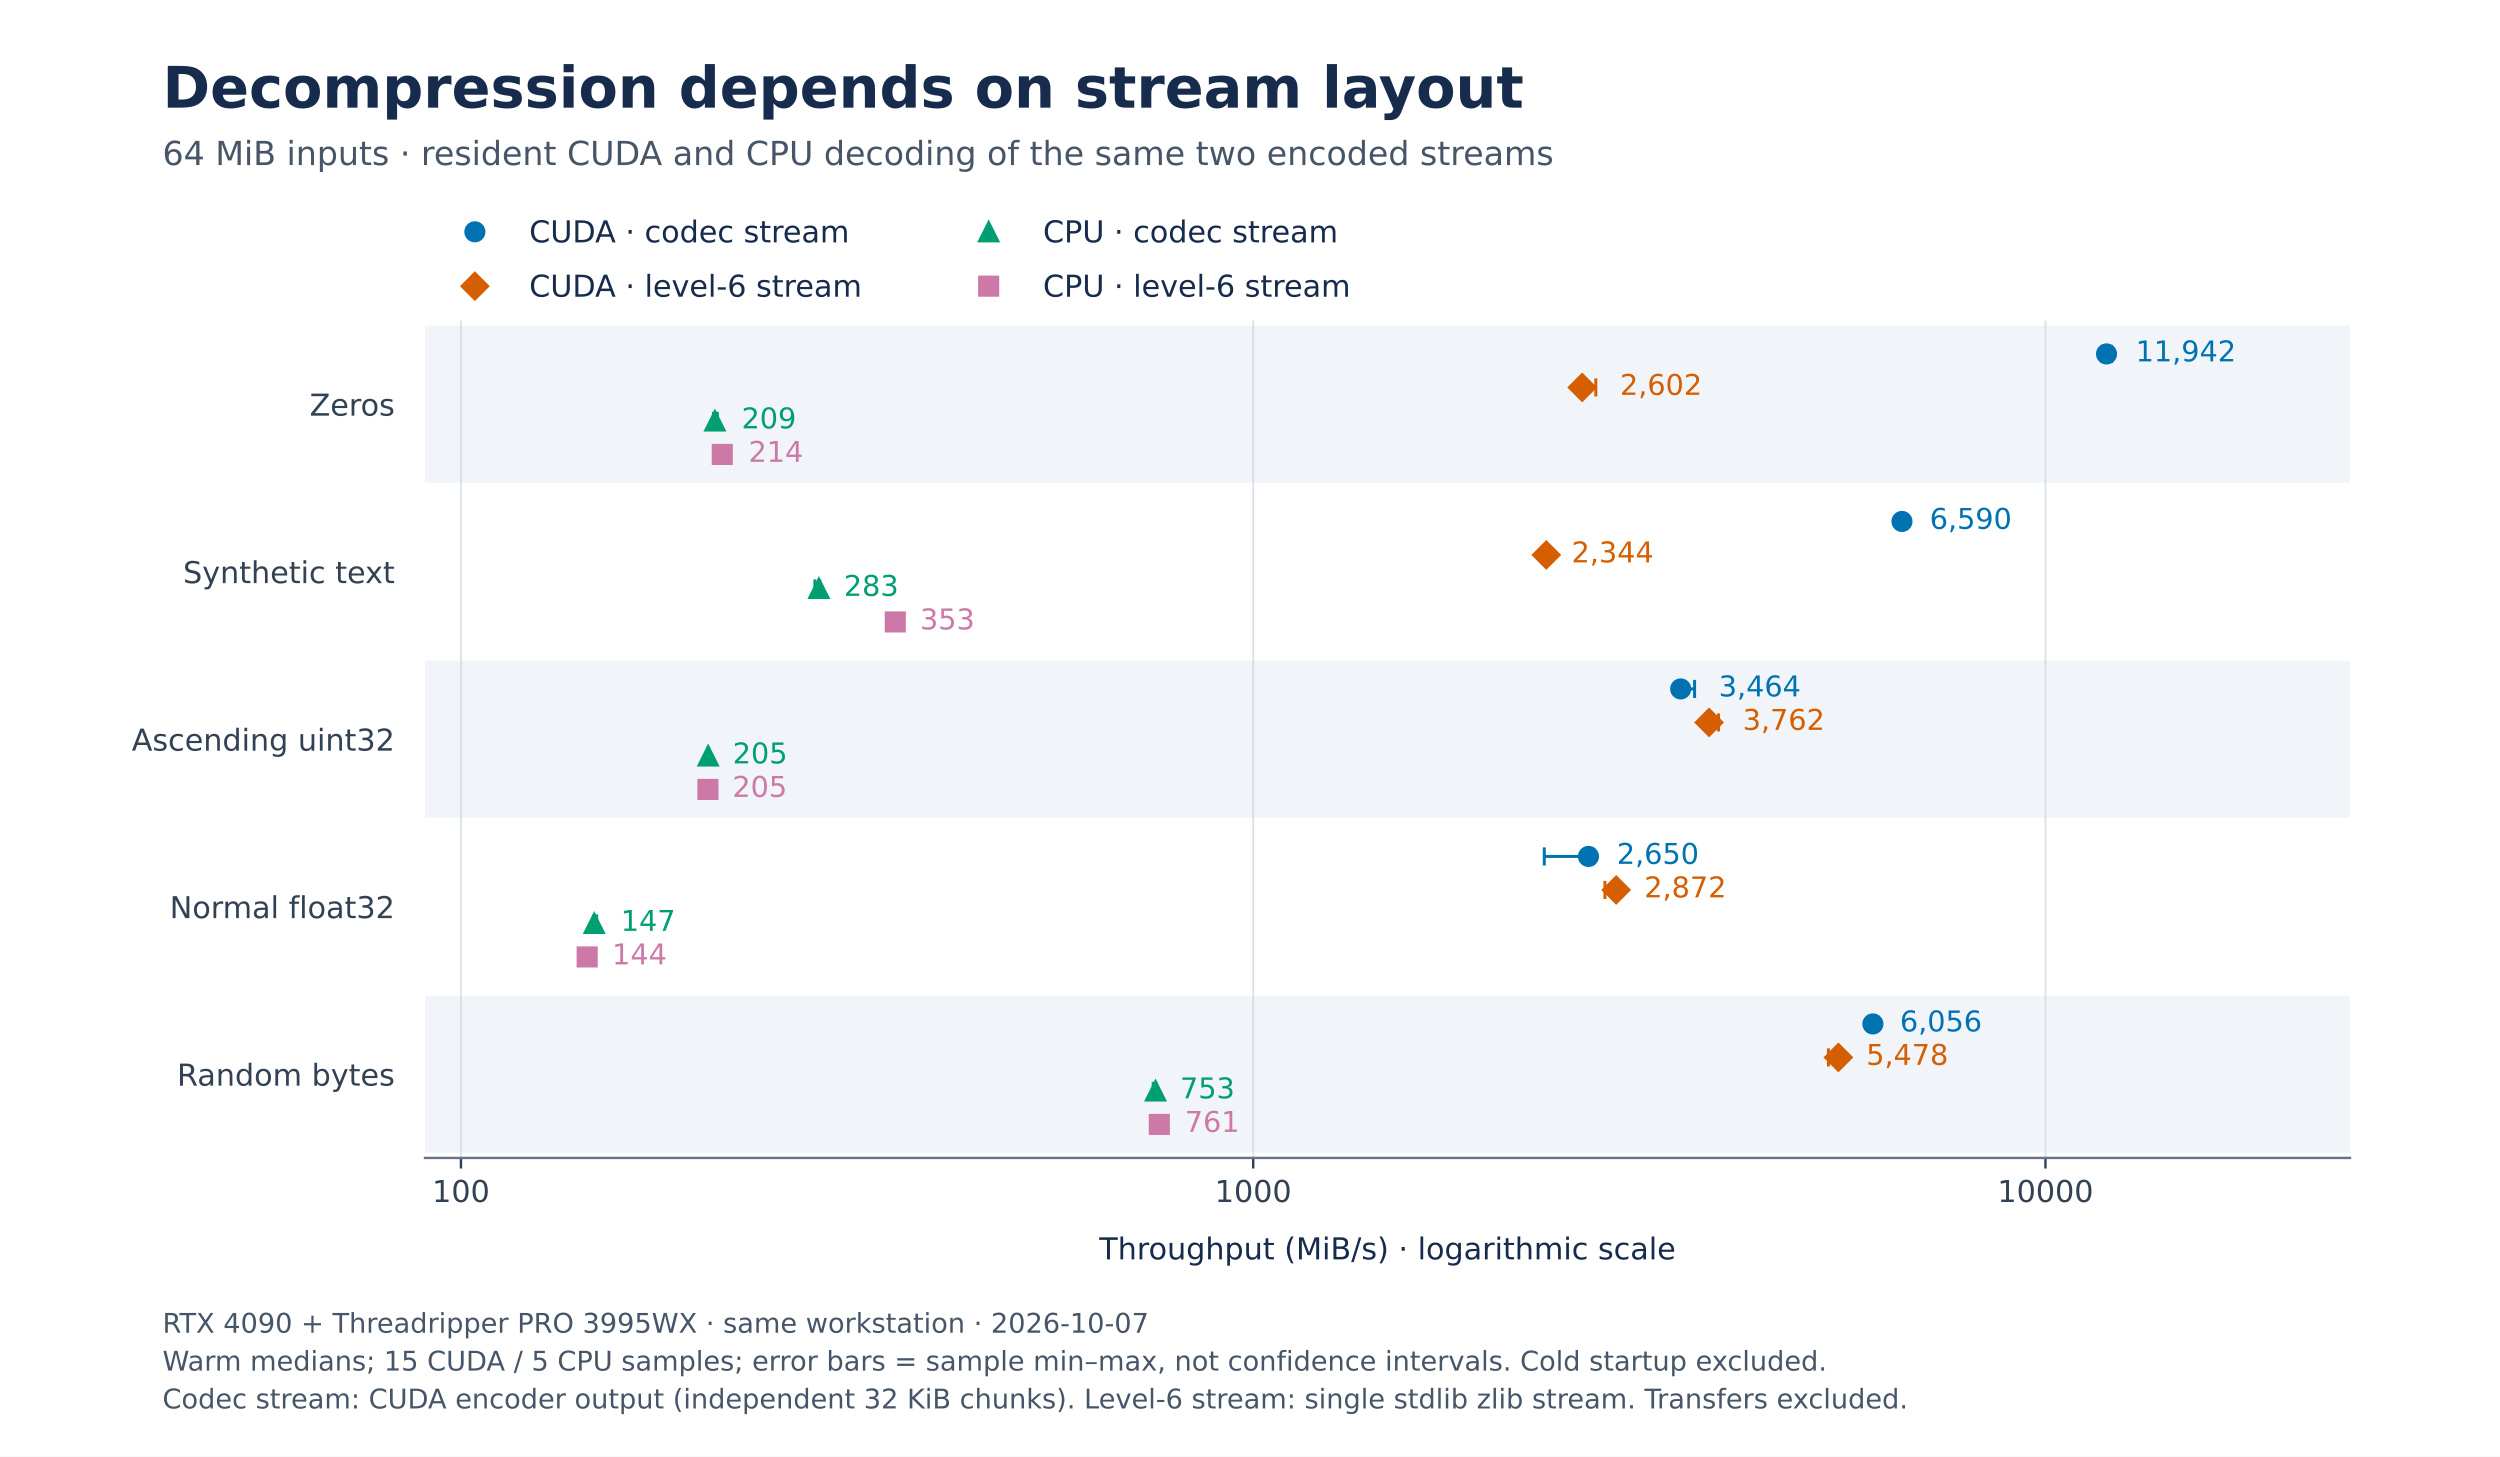
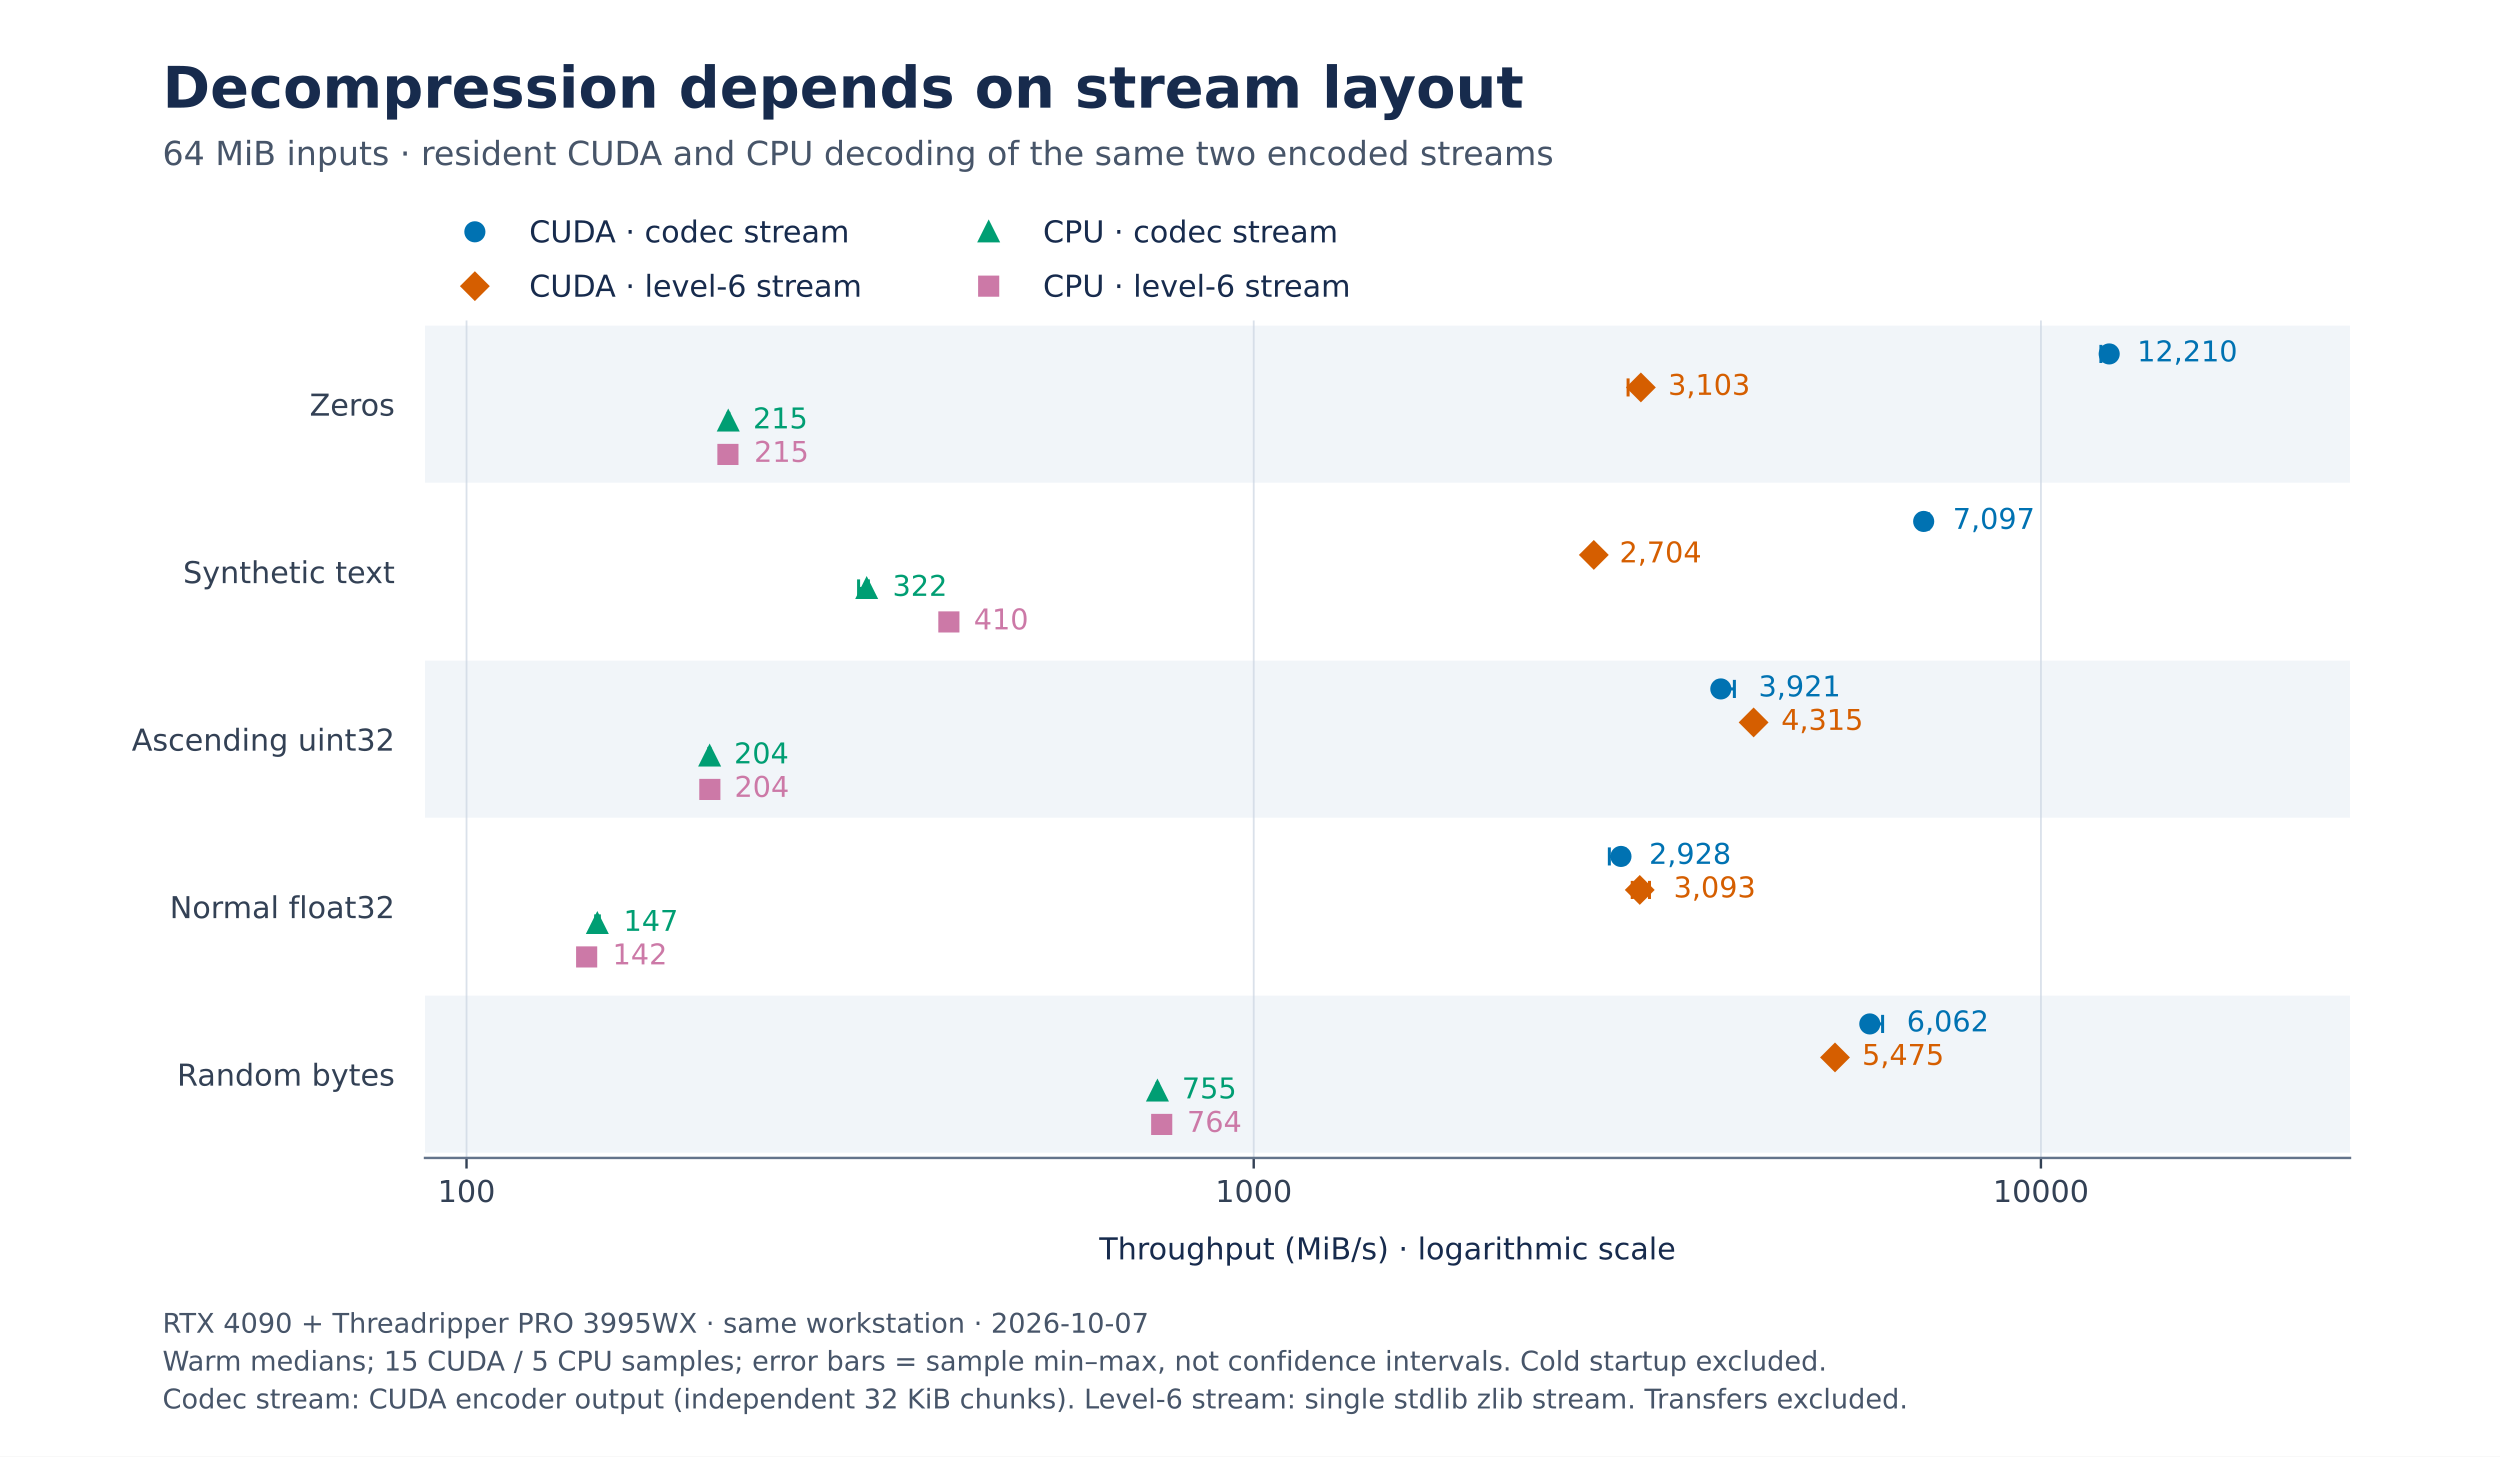
<svg xmlns="http://www.w3.org/2000/svg" xmlns:xlink="http://www.w3.org/1999/xlink" width="828pt" height="482.4pt" viewBox="0 0 828 482.4" version="1.1">
  <defs>
    <style type="text/css">*{stroke-linejoin: round; stroke-linecap: butt}</style>
  </defs>
  <g id="figure_1">
    <g id="patch_1">
      <path d="M 0 482.4 L 828 482.4 L 828 0 L 0 0 z " style="fill: #ffffff" />
    </g>
    <g id="axes_1">
      <g id="patch_2">
        <path d="M 140.76 383.508 L 778.32 383.508 L 778.32 106.128 L 140.76 106.128 z " style="fill: #ffffff" />
      </g>
      <g id="patch_3">
        <path d="M 140.76 108.347 L 778.32 108.347 L 778.32 159.385 L 140.76 159.385 z " clip-path="url(#p7696793b00)" style="fill: #f1f5f9; stroke: #f1f5f9; stroke-linejoin: miter" />
      </g>
      <g id="patch_4">
        <path d="M 140.76 219.299 L 778.32 219.299 L 778.32 270.337 L 140.76 270.337 z " clip-path="url(#p7696793b00)" style="fill: #f1f5f9; stroke: #f1f5f9; stroke-linejoin: miter" />
      </g>
      <g id="patch_5">
        <path d="M 140.76 330.251 L 778.32 330.251 L 778.32 381.289 L 140.76 381.289 z " clip-path="url(#p7696793b00)" style="fill: #f1f5f9; stroke: #f1f5f9; stroke-linejoin: miter" />
      </g>
      <g id="matplotlib.axis_1">
        <g id="xtick_1">
          <g id="line2d_1">
-             <path d="M 152.667 383.508 L 152.667 106.128 " clip-path="url(#p7696793b00)" style="fill: none; stroke: #cbd5e1; stroke-opacity: 0.7; stroke-width: 0.6; stroke-linecap: square" />
+             <path d="M 154.511 383.508 L 154.511 106.128 " clip-path="url(#p7696793b00)" style="fill: none; stroke: #cbd5e1; stroke-opacity: 0.7; stroke-width: 0.6; stroke-linecap: square" />
          </g>
          <g id="line2d_2">
            <defs>
              <path id="mdb11cd550d" d="M 0 0 L 0 3.5 " style="stroke: #334155; stroke-width: 0.8" />
            </defs>
            <g>
-               <use xlink:href="#mdb11cd550d" x="152.667" y="383.508" style="fill: #334155; stroke: #334155; stroke-width: 0.8" />
+               <use xlink:href="#mdb11cd550d" x="154.511" y="383.508" style="fill: #334155; stroke: #334155; stroke-width: 0.8" />
            </g>
          </g>
          <g id="text_1">
-             <text style="font-size: 10px; font-family: 'DejaVu Sans'; text-anchor: middle; fill: #334155" x="152.667" y="398.106" transform="rotate(-0 152.6674 398.1057)">100</text>
+             <text style="font-size: 10px; font-family: 'DejaVu Sans'; text-anchor: middle; fill: #334155" x="154.511" y="398.106" transform="rotate(-0 154.5113 398.1057)">100</text>
          </g>
        </g>
        <g id="xtick_2">
          <g id="line2d_3">
-             <path d="M 415.061 383.508 L 415.061 106.128 " clip-path="url(#p7696793b00)" style="fill: none; stroke: #cbd5e1; stroke-opacity: 0.7; stroke-width: 0.6; stroke-linecap: square" />
+             <path d="M 415.232 383.508 L 415.232 106.128 " clip-path="url(#p7696793b00)" style="fill: none; stroke: #cbd5e1; stroke-opacity: 0.7; stroke-width: 0.6; stroke-linecap: square" />
          </g>
          <g id="line2d_4">
            <g>
-               <use xlink:href="#mdb11cd550d" x="415.061" y="383.508" style="fill: #334155; stroke: #334155; stroke-width: 0.8" />
+               <use xlink:href="#mdb11cd550d" x="415.232" y="383.508" style="fill: #334155; stroke: #334155; stroke-width: 0.8" />
            </g>
          </g>
          <g id="text_2">
-             <text style="font-size: 10px; font-family: 'DejaVu Sans'; text-anchor: middle; fill: #334155" x="415.061" y="398.106" transform="rotate(-0 415.0606 398.1057)">1000</text>
+             <text style="font-size: 10px; font-family: 'DejaVu Sans'; text-anchor: middle; fill: #334155" x="415.232" y="398.106" transform="rotate(-0 415.2323 398.1057)">1000</text>
          </g>
        </g>
        <g id="xtick_3">
          <g id="line2d_5">
-             <path d="M 677.454 383.508 L 677.454 106.128 " clip-path="url(#p7696793b00)" style="fill: none; stroke: #cbd5e1; stroke-opacity: 0.7; stroke-width: 0.6; stroke-linecap: square" />
+             <path d="M 675.953 383.508 L 675.953 106.128 " clip-path="url(#p7696793b00)" style="fill: none; stroke: #cbd5e1; stroke-opacity: 0.7; stroke-width: 0.6; stroke-linecap: square" />
          </g>
          <g id="line2d_6">
            <g>
-               <use xlink:href="#mdb11cd550d" x="677.454" y="383.508" style="fill: #334155; stroke: #334155; stroke-width: 0.8" />
+               <use xlink:href="#mdb11cd550d" x="675.953" y="383.508" style="fill: #334155; stroke: #334155; stroke-width: 0.8" />
            </g>
          </g>
          <g id="text_3">
-             <text style="font-size: 10px; font-family: 'DejaVu Sans'; text-anchor: middle; fill: #334155" x="677.454" y="398.106" transform="rotate(-0 677.4538 398.1057)">10000</text>
+             <text style="font-size: 10px; font-family: 'DejaVu Sans'; text-anchor: middle; fill: #334155" x="675.953" y="398.106" transform="rotate(-0 675.9534 398.1057)">10000</text>
          </g>
        </g>
        <g id="text_4">
          <text style="font-size: 10px; font-family: 'DejaVu Sans'; text-anchor: middle; fill: #172b4d" x="459.54" y="417.106" transform="rotate(-0 459.54 417.1064)">Throughput (MiB/s) · logarithmic scale</text>
        </g>
      </g>
      <g id="matplotlib.axis_2">
        <g id="ytick_1">
          <g id="line2d_7" />
          <g id="text_5">
            <text style="font-size: 10px; font-family: 'DejaVu Sans'; text-anchor: end; fill: #334155" x="130.76" y="137.665" transform="rotate(-0 130.76 137.6648)">Zeros</text>
          </g>
        </g>
        <g id="ytick_2">
          <g id="line2d_8" />
          <g id="text_6">
            <text style="font-size: 10px; font-family: 'DejaVu Sans'; text-anchor: end; fill: #334155" x="130.76" y="193.141" transform="rotate(-0 130.76 193.1412)">Synthetic text</text>
          </g>
        </g>
        <g id="ytick_3">
          <g id="line2d_9" />
          <g id="text_7">
            <text style="font-size: 10px; font-family: 'DejaVu Sans'; text-anchor: end; fill: #334155" x="130.76" y="248.617" transform="rotate(-0 130.76 248.6172)">Ascending uint32</text>
          </g>
        </g>
        <g id="ytick_4">
          <g id="line2d_10" />
          <g id="text_8">
            <text style="font-size: 10px; font-family: 'DejaVu Sans'; text-anchor: end; fill: #334155" x="130.76" y="304.093" transform="rotate(-0 130.76 304.0932)">Normal float32</text>
          </g>
        </g>
        <g id="ytick_5">
          <g id="line2d_11" />
          <g id="text_9">
            <text style="font-size: 10px; font-family: 'DejaVu Sans'; text-anchor: end; fill: #334155" x="130.76" y="359.569" transform="rotate(-0 130.76 359.5692)">Random bytes</text>
          </g>
        </g>
      </g>
      <g id="patch_6">
        <path d="M 140.76 383.508 L 778.32 383.508 " style="fill: none; stroke: #64748b; stroke-width: 0.8; stroke-linejoin: miter; stroke-linecap: square" />
      </g>
      <g id="LineCollection_1">
-         <path d="M 696.27 117.223 L 699.332 117.223 " clip-path="url(#p7696793b00)" style="fill: none; stroke: #0072b2" />
+         <path d="M 695.819 117.223 L 699.835 117.223 " clip-path="url(#p7696793b00)" style="fill: none; stroke: #0072b2" />
      </g>
      <g id="line2d_12">
        <defs>
          <path id="m80cfbcdc09" d="M 0 3 L 0 -3 " style="stroke: #0072b2" />
        </defs>
        <g clip-path="url(#p7696793b00)">
-           <use xlink:href="#m80cfbcdc09" x="696.27" y="117.223" style="fill: #0072b2; stroke: #0072b2" />
+           <use xlink:href="#m80cfbcdc09" x="695.819" y="117.223" style="fill: #0072b2; stroke: #0072b2" />
        </g>
      </g>
      <g id="line2d_13">
        <g clip-path="url(#p7696793b00)">
-           <use xlink:href="#m80cfbcdc09" x="699.332" y="117.223" style="fill: #0072b2; stroke: #0072b2" />
+           <use xlink:href="#m80cfbcdc09" x="699.835" y="117.223" style="fill: #0072b2; stroke: #0072b2" />
        </g>
      </g>
      <g id="text_10">
-         <text style="font-size: 9.5px; font-family: 'DejaVu Sans'; text-anchor: start; fill: #0072b2" x="707.332" y="119.691" transform="rotate(-0 707.3318 119.691)">11,942</text>
+         <text style="font-size: 9.5px; font-family: 'DejaVu Sans'; text-anchor: start; fill: #0072b2" x="707.835" y="119.691" transform="rotate(-0 707.8351 119.691)">12,210</text>
      </g>
      <g id="LineCollection_2">
-         <path d="M 523.145 128.318 L 528.536 128.318 " clip-path="url(#p7696793b00)" style="fill: none; stroke: #d55e00" />
+         <path d="M 539.224 128.318 L 544.477 128.318 " clip-path="url(#p7696793b00)" style="fill: none; stroke: #d55e00" />
      </g>
      <g id="line2d_14">
        <defs>
          <path id="mbd5bac8d59" d="M 0 3 L 0 -3 " style="stroke: #d55e00" />
        </defs>
        <g clip-path="url(#p7696793b00)">
-           <use xlink:href="#mbd5bac8d59" x="523.145" y="128.318" style="fill: #d55e00; stroke: #d55e00" />
+           <use xlink:href="#mbd5bac8d59" x="539.224" y="128.318" style="fill: #d55e00; stroke: #d55e00" />
        </g>
      </g>
      <g id="line2d_15">
        <g clip-path="url(#p7696793b00)">
-           <use xlink:href="#mbd5bac8d59" x="528.536" y="128.318" style="fill: #d55e00; stroke: #d55e00" />
+           <use xlink:href="#mbd5bac8d59" x="544.477" y="128.318" style="fill: #d55e00; stroke: #d55e00" />
        </g>
      </g>
      <g id="text_11">
-         <text style="font-size: 9.5px; font-family: 'DejaVu Sans'; text-anchor: start; fill: #d55e00" x="536.536" y="130.786" transform="rotate(-0 536.5361 130.7862)">2,602</text>
+         <text style="font-size: 9.5px; font-family: 'DejaVu Sans'; text-anchor: start; fill: #d55e00" x="552.477" y="130.786" transform="rotate(-0 552.4774 130.7862)">3,103</text>
      </g>
      <g id="LineCollection_3">
-         <path d="M 236.321 139.414 L 237.598 139.414 " clip-path="url(#p7696793b00)" style="fill: none; stroke: #009e73" />
+         <path d="M 241.121 139.414 L 241.393 139.414 " clip-path="url(#p7696793b00)" style="fill: none; stroke: #009e73" />
      </g>
      <g id="line2d_16">
        <defs>
          <path id="md7ef5a2eea" d="M 0 3 L 0 -3 " style="stroke: #009e73" />
        </defs>
        <g clip-path="url(#p7696793b00)">
-           <use xlink:href="#md7ef5a2eea" x="236.321" y="139.414" style="fill: #009e73; stroke: #009e73" />
+           <use xlink:href="#md7ef5a2eea" x="241.121" y="139.414" style="fill: #009e73; stroke: #009e73" />
        </g>
      </g>
      <g id="line2d_17">
        <g clip-path="url(#p7696793b00)">
-           <use xlink:href="#md7ef5a2eea" x="237.598" y="139.414" style="fill: #009e73; stroke: #009e73" />
+           <use xlink:href="#md7ef5a2eea" x="241.393" y="139.414" style="fill: #009e73; stroke: #009e73" />
        </g>
      </g>
      <g id="text_12">
-         <text style="font-size: 9.5px; font-family: 'DejaVu Sans'; text-anchor: start; fill: #009e73" x="245.598" y="141.881" transform="rotate(-0 245.5983 141.8814)">209</text>
+         <text style="font-size: 9.5px; font-family: 'DejaVu Sans'; text-anchor: start; fill: #009e73" x="249.393" y="141.881" transform="rotate(-0 249.3925 141.8814)">215</text>
      </g>
      <g id="LineCollection_4">
-         <path d="M 238.482 150.509 L 239.902 150.509 " clip-path="url(#p7696793b00)" style="fill: none; stroke: #cc79a7" />
+         <path d="M 240.969 150.509 L 241.747 150.509 " clip-path="url(#p7696793b00)" style="fill: none; stroke: #cc79a7" />
      </g>
      <g id="line2d_18">
        <defs>
          <path id="me2fd30c0d4" d="M 0 3 L 0 -3 " style="stroke: #cc79a7" />
        </defs>
        <g clip-path="url(#p7696793b00)">
-           <use xlink:href="#me2fd30c0d4" x="238.482" y="150.509" style="fill: #cc79a7; stroke: #cc79a7" />
+           <use xlink:href="#me2fd30c0d4" x="240.969" y="150.509" style="fill: #cc79a7; stroke: #cc79a7" />
        </g>
      </g>
      <g id="line2d_19">
        <g clip-path="url(#p7696793b00)">
-           <use xlink:href="#me2fd30c0d4" x="239.902" y="150.509" style="fill: #cc79a7; stroke: #cc79a7" />
+           <use xlink:href="#me2fd30c0d4" x="241.747" y="150.509" style="fill: #cc79a7; stroke: #cc79a7" />
        </g>
      </g>
      <g id="text_13">
-         <text style="font-size: 9.5px; font-family: 'DejaVu Sans'; text-anchor: start; fill: #cc79a7" x="247.902" y="152.977" transform="rotate(-0 247.9019 152.9766)">214</text>
+         <text style="font-size: 9.5px; font-family: 'DejaVu Sans'; text-anchor: start; fill: #cc79a7" x="249.747" y="152.977" transform="rotate(-0 249.7467 152.9766)">215</text>
      </g>
      <g id="LineCollection_5">
-         <path d="M 628.791 172.699 L 631.12 172.699 " clip-path="url(#p7696793b00)" style="fill: none; stroke: #0072b2" />
+         <path d="M 635.933 172.699 L 638.754 172.699 " clip-path="url(#p7696793b00)" style="fill: none; stroke: #0072b2" />
      </g>
      <g id="line2d_20">
        <g clip-path="url(#p7696793b00)">
-           <use xlink:href="#m80cfbcdc09" x="628.791" y="172.699" style="fill: #0072b2; stroke: #0072b2" />
+           <use xlink:href="#m80cfbcdc09" x="635.933" y="172.699" style="fill: #0072b2; stroke: #0072b2" />
        </g>
      </g>
      <g id="line2d_21">
        <g clip-path="url(#p7696793b00)">
-           <use xlink:href="#m80cfbcdc09" x="631.12" y="172.699" style="fill: #0072b2; stroke: #0072b2" />
+           <use xlink:href="#m80cfbcdc09" x="638.754" y="172.699" style="fill: #0072b2; stroke: #0072b2" />
        </g>
      </g>
      <g id="text_14">
-         <text style="font-size: 9.5px; font-family: 'DejaVu Sans'; text-anchor: start; fill: #0072b2" x="639.12" y="175.167" transform="rotate(-0 639.1204 175.167)">6,590</text>
+         <text style="font-size: 9.5px; font-family: 'DejaVu Sans'; text-anchor: start; fill: #0072b2" x="646.754" y="175.167" transform="rotate(-0 646.7543 175.167)">7,097</text>
      </g>
      <g id="LineCollection_6">
-         <path d="M 511.152 183.794 L 512.498 183.794 " clip-path="url(#p7696793b00)" style="fill: none; stroke: #d55e00" />
+         <path d="M 527.14 183.794 L 528.37 183.794 " clip-path="url(#p7696793b00)" style="fill: none; stroke: #d55e00" />
      </g>
      <g id="line2d_22">
        <g clip-path="url(#p7696793b00)">
-           <use xlink:href="#mbd5bac8d59" x="511.152" y="183.794" style="fill: #d55e00; stroke: #d55e00" />
+           <use xlink:href="#mbd5bac8d59" x="527.14" y="183.794" style="fill: #d55e00; stroke: #d55e00" />
        </g>
      </g>
      <g id="line2d_23">
        <g clip-path="url(#p7696793b00)">
-           <use xlink:href="#mbd5bac8d59" x="512.498" y="183.794" style="fill: #d55e00; stroke: #d55e00" />
+           <use xlink:href="#mbd5bac8d59" x="528.37" y="183.794" style="fill: #d55e00; stroke: #d55e00" />
        </g>
      </g>
      <g id="text_15">
-         <text style="font-size: 9.5px; font-family: 'DejaVu Sans'; text-anchor: start; fill: #d55e00" x="520.498" y="186.262" transform="rotate(-0 520.4976 186.2622)">2,344</text>
+         <text style="font-size: 9.5px; font-family: 'DejaVu Sans'; text-anchor: start; fill: #d55e00" x="536.37" y="186.262" transform="rotate(-0 536.3697 186.2622)">2,704</text>
      </g>
      <g id="LineCollection_7">
-         <path d="M 269.883 194.89 L 271.489 194.89 " clip-path="url(#p7696793b00)" style="fill: none; stroke: #009e73" />
+         <path d="M 284.363 194.89 L 287.612 194.89 " clip-path="url(#p7696793b00)" style="fill: none; stroke: #009e73" />
      </g>
      <g id="line2d_24">
        <g clip-path="url(#p7696793b00)">
-           <use xlink:href="#md7ef5a2eea" x="269.883" y="194.89" style="fill: #009e73; stroke: #009e73" />
+           <use xlink:href="#md7ef5a2eea" x="284.363" y="194.89" style="fill: #009e73; stroke: #009e73" />
        </g>
      </g>
      <g id="line2d_25">
        <g clip-path="url(#p7696793b00)">
-           <use xlink:href="#md7ef5a2eea" x="271.489" y="194.89" style="fill: #009e73; stroke: #009e73" />
+           <use xlink:href="#md7ef5a2eea" x="287.612" y="194.89" style="fill: #009e73; stroke: #009e73" />
        </g>
      </g>
      <g id="text_16">
-         <text style="font-size: 9.5px; font-family: 'DejaVu Sans'; text-anchor: start; fill: #009e73" x="279.489" y="197.357" transform="rotate(-0 279.4889 197.3574)">283</text>
+         <text style="font-size: 9.5px; font-family: 'DejaVu Sans'; text-anchor: start; fill: #009e73" x="295.612" y="197.357" transform="rotate(-0 295.6122 197.3574)">322</text>
      </g>
      <g id="LineCollection_8">
-         <path d="M 296.47 205.985 L 296.691 205.985 " clip-path="url(#p7696793b00)" style="fill: none; stroke: #cc79a7" />
+         <path d="M 312.538 205.985 L 314.512 205.985 " clip-path="url(#p7696793b00)" style="fill: none; stroke: #cc79a7" />
      </g>
      <g id="line2d_26">
        <g clip-path="url(#p7696793b00)">
-           <use xlink:href="#me2fd30c0d4" x="296.47" y="205.985" style="fill: #cc79a7; stroke: #cc79a7" />
+           <use xlink:href="#me2fd30c0d4" x="312.538" y="205.985" style="fill: #cc79a7; stroke: #cc79a7" />
        </g>
      </g>
      <g id="line2d_27">
        <g clip-path="url(#p7696793b00)">
-           <use xlink:href="#me2fd30c0d4" x="296.691" y="205.985" style="fill: #cc79a7; stroke: #cc79a7" />
+           <use xlink:href="#me2fd30c0d4" x="314.512" y="205.985" style="fill: #cc79a7; stroke: #cc79a7" />
        </g>
      </g>
      <g id="text_17">
-         <text style="font-size: 9.5px; font-family: 'DejaVu Sans'; text-anchor: start; fill: #cc79a7" x="304.691" y="208.453" transform="rotate(-0 304.6908 208.4526)">353</text>
+         <text style="font-size: 9.5px; font-family: 'DejaVu Sans'; text-anchor: start; fill: #cc79a7" x="322.512" y="208.453" transform="rotate(-0 322.5124 208.4526)">410</text>
      </g>
      <g id="LineCollection_9">
-         <path d="M 555.531 228.175 L 561.25 228.175 " clip-path="url(#p7696793b00)" style="fill: none; stroke: #0072b2" />
+         <path d="M 568.636 228.175 L 574.427 228.175 " clip-path="url(#p7696793b00)" style="fill: none; stroke: #0072b2" />
      </g>
      <g id="line2d_28">
        <g clip-path="url(#p7696793b00)">
-           <use xlink:href="#m80cfbcdc09" x="555.531" y="228.175" style="fill: #0072b2; stroke: #0072b2" />
+           <use xlink:href="#m80cfbcdc09" x="568.636" y="228.175" style="fill: #0072b2; stroke: #0072b2" />
        </g>
      </g>
      <g id="line2d_29">
        <g clip-path="url(#p7696793b00)">
-           <use xlink:href="#m80cfbcdc09" x="561.25" y="228.175" style="fill: #0072b2; stroke: #0072b2" />
+           <use xlink:href="#m80cfbcdc09" x="574.427" y="228.175" style="fill: #0072b2; stroke: #0072b2" />
        </g>
      </g>
      <g id="text_18">
-         <text style="font-size: 9.5px; font-family: 'DejaVu Sans'; text-anchor: start; fill: #0072b2" x="569.25" y="230.643" transform="rotate(-0 569.2495 230.643)">3,464</text>
+         <text style="font-size: 9.5px; font-family: 'DejaVu Sans'; text-anchor: start; fill: #0072b2" x="582.427" y="230.643" transform="rotate(-0 582.4265 230.643)">3,921</text>
      </g>
      <g id="LineCollection_10">
-         <path d="M 565.298 239.27 L 569.185 239.27 " clip-path="url(#p7696793b00)" style="fill: none; stroke: #d55e00" />
+         <path d="M 579.694 239.27 L 581.926 239.27 " clip-path="url(#p7696793b00)" style="fill: none; stroke: #d55e00" />
      </g>
      <g id="line2d_30">
        <g clip-path="url(#p7696793b00)">
-           <use xlink:href="#mbd5bac8d59" x="565.298" y="239.27" style="fill: #d55e00; stroke: #d55e00" />
+           <use xlink:href="#mbd5bac8d59" x="579.694" y="239.27" style="fill: #d55e00; stroke: #d55e00" />
        </g>
      </g>
      <g id="line2d_31">
        <g clip-path="url(#p7696793b00)">
-           <use xlink:href="#mbd5bac8d59" x="569.185" y="239.27" style="fill: #d55e00; stroke: #d55e00" />
+           <use xlink:href="#mbd5bac8d59" x="581.926" y="239.27" style="fill: #d55e00; stroke: #d55e00" />
        </g>
      </g>
      <g id="text_19">
-         <text style="font-size: 9.5px; font-family: 'DejaVu Sans'; text-anchor: start; fill: #d55e00" x="577.185" y="241.738" transform="rotate(-0 577.185 241.7382)">3,762</text>
+         <text style="font-size: 9.5px; font-family: 'DejaVu Sans'; text-anchor: start; fill: #d55e00" x="589.926" y="241.738" transform="rotate(-0 589.9264 241.7382)">4,315</text>
      </g>
      <g id="LineCollection_11">
-         <path d="M 234.476 250.366 L 234.688 250.366 " clip-path="url(#p7696793b00)" style="fill: none; stroke: #009e73" />
+         <path d="M 234.783 250.366 L 235.119 250.366 " clip-path="url(#p7696793b00)" style="fill: none; stroke: #009e73" />
      </g>
      <g id="line2d_32">
        <g clip-path="url(#p7696793b00)">
-           <use xlink:href="#md7ef5a2eea" x="234.476" y="250.366" style="fill: #009e73; stroke: #009e73" />
+           <use xlink:href="#md7ef5a2eea" x="234.783" y="250.366" style="fill: #009e73; stroke: #009e73" />
        </g>
      </g>
      <g id="line2d_33">
        <g clip-path="url(#p7696793b00)">
-           <use xlink:href="#md7ef5a2eea" x="234.688" y="250.366" style="fill: #009e73; stroke: #009e73" />
+           <use xlink:href="#md7ef5a2eea" x="235.119" y="250.366" style="fill: #009e73; stroke: #009e73" />
        </g>
      </g>
      <g id="text_20">
-         <text style="font-size: 9.5px; font-family: 'DejaVu Sans'; text-anchor: start; fill: #009e73" x="242.688" y="252.833" transform="rotate(-0 242.6885 252.8334)">205</text>
+         <text style="font-size: 9.5px; font-family: 'DejaVu Sans'; text-anchor: start; fill: #009e73" x="243.119" y="252.833" transform="rotate(-0 243.1188 252.8334)">204</text>
      </g>
      <g id="LineCollection_12">
-         <path d="M 234.439 261.461 L 234.567 261.461 " clip-path="url(#p7696793b00)" style="fill: none; stroke: #cc79a7" />
+         <path d="M 233.806 261.461 L 235.255 261.461 " clip-path="url(#p7696793b00)" style="fill: none; stroke: #cc79a7" />
      </g>
      <g id="line2d_34">
        <g clip-path="url(#p7696793b00)">
-           <use xlink:href="#me2fd30c0d4" x="234.439" y="261.461" style="fill: #cc79a7; stroke: #cc79a7" />
+           <use xlink:href="#me2fd30c0d4" x="233.806" y="261.461" style="fill: #cc79a7; stroke: #cc79a7" />
        </g>
      </g>
      <g id="line2d_35">
        <g clip-path="url(#p7696793b00)">
-           <use xlink:href="#me2fd30c0d4" x="234.567" y="261.461" style="fill: #cc79a7; stroke: #cc79a7" />
+           <use xlink:href="#me2fd30c0d4" x="235.255" y="261.461" style="fill: #cc79a7; stroke: #cc79a7" />
        </g>
      </g>
      <g id="text_21">
-         <text style="font-size: 9.5px; font-family: 'DejaVu Sans'; text-anchor: start; fill: #cc79a7" x="242.567" y="263.929" transform="rotate(-0 242.5671 263.9286)">205</text>
+         <text style="font-size: 9.5px; font-family: 'DejaVu Sans'; text-anchor: start; fill: #cc79a7" x="243.255" y="263.929" transform="rotate(-0 243.2551 263.9286)">204</text>
      </g>
      <g id="LineCollection_13">
-         <path d="M 511.468 283.651 L 527.501 283.651 " clip-path="url(#p7696793b00)" style="fill: none; stroke: #0072b2" />
+         <path d="M 533.017 283.651 L 538.155 283.651 " clip-path="url(#p7696793b00)" style="fill: none; stroke: #0072b2" />
      </g>
      <g id="line2d_36">
        <g clip-path="url(#p7696793b00)">
-           <use xlink:href="#m80cfbcdc09" x="511.468" y="283.651" style="fill: #0072b2; stroke: #0072b2" />
+           <use xlink:href="#m80cfbcdc09" x="533.017" y="283.651" style="fill: #0072b2; stroke: #0072b2" />
        </g>
      </g>
      <g id="line2d_37">
        <g clip-path="url(#p7696793b00)">
-           <use xlink:href="#m80cfbcdc09" x="527.501" y="283.651" style="fill: #0072b2; stroke: #0072b2" />
+           <use xlink:href="#m80cfbcdc09" x="538.155" y="283.651" style="fill: #0072b2; stroke: #0072b2" />
        </g>
      </g>
      <g id="text_22">
-         <text style="font-size: 9.5px; font-family: 'DejaVu Sans'; text-anchor: start; fill: #0072b2" x="535.501" y="286.119" transform="rotate(-0 535.501 286.119)">2,650</text>
+         <text style="font-size: 9.5px; font-family: 'DejaVu Sans'; text-anchor: start; fill: #0072b2" x="546.155" y="286.119" transform="rotate(-0 546.1552 286.119)">2,928</text>
      </g>
      <g id="LineCollection_14">
-         <path d="M 531.554 294.746 L 536.585 294.746 " clip-path="url(#p7696793b00)" style="fill: none; stroke: #d55e00" />
+         <path d="M 540.601 294.746 L 546.306 294.746 " clip-path="url(#p7696793b00)" style="fill: none; stroke: #d55e00" />
      </g>
      <g id="line2d_38">
        <g clip-path="url(#p7696793b00)">
-           <use xlink:href="#mbd5bac8d59" x="531.554" y="294.746" style="fill: #d55e00; stroke: #d55e00" />
+           <use xlink:href="#mbd5bac8d59" x="540.601" y="294.746" style="fill: #d55e00; stroke: #d55e00" />
        </g>
      </g>
      <g id="line2d_39">
        <g clip-path="url(#p7696793b00)">
-           <use xlink:href="#mbd5bac8d59" x="536.585" y="294.746" style="fill: #d55e00; stroke: #d55e00" />
+           <use xlink:href="#mbd5bac8d59" x="546.306" y="294.746" style="fill: #d55e00; stroke: #d55e00" />
        </g>
      </g>
      <g id="text_23">
-         <text style="font-size: 9.5px; font-family: 'DejaVu Sans'; text-anchor: start; fill: #d55e00" x="544.585" y="297.214" transform="rotate(-0 544.585 297.2142)">2,872</text>
+         <text style="font-size: 9.5px; font-family: 'DejaVu Sans'; text-anchor: start; fill: #d55e00" x="554.306" y="297.214" transform="rotate(-0 554.3056 297.2142)">3,093</text>
      </g>
      <g id="LineCollection_15">
-         <path d="M 196.702 305.842 L 197.609 305.842 " clip-path="url(#p7696793b00)" style="fill: none; stroke: #009e73" />
+         <path d="M 197.284 305.842 L 198.511 305.842 " clip-path="url(#p7696793b00)" style="fill: none; stroke: #009e73" />
      </g>
      <g id="line2d_40">
        <g clip-path="url(#p7696793b00)">
-           <use xlink:href="#md7ef5a2eea" x="196.702" y="305.842" style="fill: #009e73; stroke: #009e73" />
+           <use xlink:href="#md7ef5a2eea" x="197.284" y="305.842" style="fill: #009e73; stroke: #009e73" />
        </g>
      </g>
      <g id="line2d_41">
        <g clip-path="url(#p7696793b00)">
-           <use xlink:href="#md7ef5a2eea" x="197.609" y="305.842" style="fill: #009e73; stroke: #009e73" />
+           <use xlink:href="#md7ef5a2eea" x="198.511" y="305.842" style="fill: #009e73; stroke: #009e73" />
        </g>
      </g>
      <g id="text_24">
-         <text style="font-size: 9.5px; font-family: 'DejaVu Sans'; text-anchor: start; fill: #009e73" x="205.609" y="308.309" transform="rotate(-0 205.6093 308.3094)">147</text>
+         <text style="font-size: 9.5px; font-family: 'DejaVu Sans'; text-anchor: start; fill: #009e73" x="206.511" y="308.309" transform="rotate(-0 206.5108 308.3094)">147</text>
      </g>
      <g id="LineCollection_16">
-         <path d="M 194.32 316.937 L 194.723 316.937 " clip-path="url(#p7696793b00)" style="fill: none; stroke: #cc79a7" />
+         <path d="M 193.978 316.937 L 194.884 316.937 " clip-path="url(#p7696793b00)" style="fill: none; stroke: #cc79a7" />
      </g>
      <g id="line2d_42">
        <g clip-path="url(#p7696793b00)">
-           <use xlink:href="#me2fd30c0d4" x="194.32" y="316.937" style="fill: #cc79a7; stroke: #cc79a7" />
+           <use xlink:href="#me2fd30c0d4" x="193.978" y="316.937" style="fill: #cc79a7; stroke: #cc79a7" />
        </g>
      </g>
      <g id="line2d_43">
        <g clip-path="url(#p7696793b00)">
-           <use xlink:href="#me2fd30c0d4" x="194.723" y="316.937" style="fill: #cc79a7; stroke: #cc79a7" />
+           <use xlink:href="#me2fd30c0d4" x="194.884" y="316.937" style="fill: #cc79a7; stroke: #cc79a7" />
        </g>
      </g>
      <g id="text_25">
-         <text style="font-size: 9.5px; font-family: 'DejaVu Sans'; text-anchor: start; fill: #cc79a7" x="202.723" y="319.405" transform="rotate(-0 202.723 319.4046)">144</text>
+         <text style="font-size: 9.5px; font-family: 'DejaVu Sans'; text-anchor: start; fill: #cc79a7" x="202.884" y="319.405" transform="rotate(-0 202.8835 319.4046)">142</text>
      </g>
      <g id="LineCollection_17">
-         <path d="M 618.897 339.127 L 621.253 339.127 " clip-path="url(#p7696793b00)" style="fill: none; stroke: #0072b2" />
+         <path d="M 618.473 339.127 L 623.516 339.127 " clip-path="url(#p7696793b00)" style="fill: none; stroke: #0072b2" />
      </g>
      <g id="line2d_44">
        <g clip-path="url(#p7696793b00)">
-           <use xlink:href="#m80cfbcdc09" x="618.897" y="339.127" style="fill: #0072b2; stroke: #0072b2" />
+           <use xlink:href="#m80cfbcdc09" x="618.473" y="339.127" style="fill: #0072b2; stroke: #0072b2" />
        </g>
      </g>
      <g id="line2d_45">
        <g clip-path="url(#p7696793b00)">
-           <use xlink:href="#m80cfbcdc09" x="621.253" y="339.127" style="fill: #0072b2; stroke: #0072b2" />
+           <use xlink:href="#m80cfbcdc09" x="623.516" y="339.127" style="fill: #0072b2; stroke: #0072b2" />
        </g>
      </g>
      <g id="text_26">
-         <text style="font-size: 9.5px; font-family: 'DejaVu Sans'; text-anchor: start; fill: #0072b2" x="629.253" y="341.595" transform="rotate(-0 629.2533 341.595)">6,056</text>
+         <text style="font-size: 9.5px; font-family: 'DejaVu Sans'; text-anchor: start; fill: #0072b2" x="631.516" y="341.595" transform="rotate(-0 631.5159 341.595)">6,062</text>
      </g>
      <g id="LineCollection_18">
-         <path d="M 605.577 350.222 L 610.083 350.222 " clip-path="url(#p7696793b00)" style="fill: none; stroke: #d55e00" />
+         <path d="M 606.724 350.222 L 608.699 350.222 " clip-path="url(#p7696793b00)" style="fill: none; stroke: #d55e00" />
      </g>
      <g id="line2d_46">
        <g clip-path="url(#p7696793b00)">
-           <use xlink:href="#mbd5bac8d59" x="605.577" y="350.222" style="fill: #d55e00; stroke: #d55e00" />
+           <use xlink:href="#mbd5bac8d59" x="606.724" y="350.222" style="fill: #d55e00; stroke: #d55e00" />
        </g>
      </g>
      <g id="line2d_47">
        <g clip-path="url(#p7696793b00)">
-           <use xlink:href="#mbd5bac8d59" x="610.083" y="350.222" style="fill: #d55e00; stroke: #d55e00" />
+           <use xlink:href="#mbd5bac8d59" x="608.699" y="350.222" style="fill: #d55e00; stroke: #d55e00" />
        </g>
      </g>
      <g id="text_27">
-         <text style="font-size: 9.5px; font-family: 'DejaVu Sans'; text-anchor: start; fill: #d55e00" x="618.083" y="352.69" transform="rotate(-0 618.0831 352.6902)">5,478</text>
+         <text style="font-size: 9.5px; font-family: 'DejaVu Sans'; text-anchor: start; fill: #d55e00" x="616.699" y="352.69" transform="rotate(-0 616.6988 352.6902)">5,475</text>
      </g>
      <g id="LineCollection_19">
-         <path d="M 381.936 361.318 L 382.829 361.318 " clip-path="url(#p7696793b00)" style="fill: none; stroke: #009e73" />
+         <path d="M 383.204 361.318 L 383.43 361.318 " clip-path="url(#p7696793b00)" style="fill: none; stroke: #009e73" />
      </g>
      <g id="line2d_48">
        <g clip-path="url(#p7696793b00)">
-           <use xlink:href="#md7ef5a2eea" x="381.936" y="361.318" style="fill: #009e73; stroke: #009e73" />
+           <use xlink:href="#md7ef5a2eea" x="383.204" y="361.318" style="fill: #009e73; stroke: #009e73" />
        </g>
      </g>
      <g id="line2d_49">
        <g clip-path="url(#p7696793b00)">
-           <use xlink:href="#md7ef5a2eea" x="382.829" y="361.318" style="fill: #009e73; stroke: #009e73" />
+           <use xlink:href="#md7ef5a2eea" x="383.43" y="361.318" style="fill: #009e73; stroke: #009e73" />
        </g>
      </g>
      <g id="text_28">
-         <text style="font-size: 9.5px; font-family: 'DejaVu Sans'; text-anchor: start; fill: #009e73" x="390.829" y="363.785" transform="rotate(-0 390.8291 363.7854)">753</text>
+         <text style="font-size: 9.5px; font-family: 'DejaVu Sans'; text-anchor: start; fill: #009e73" x="391.43" y="363.785" transform="rotate(-0 391.4304 363.7854)">755</text>
      </g>
      <g id="LineCollection_20">
-         <path d="M 382.592 372.413 L 384.402 372.413 " clip-path="url(#p7696793b00)" style="fill: none; stroke: #cc79a7" />
+         <path d="M 384.633 372.413 L 385.142 372.413 " clip-path="url(#p7696793b00)" style="fill: none; stroke: #cc79a7" />
      </g>
      <g id="line2d_50">
        <g clip-path="url(#p7696793b00)">
-           <use xlink:href="#me2fd30c0d4" x="382.592" y="372.413" style="fill: #cc79a7; stroke: #cc79a7" />
+           <use xlink:href="#me2fd30c0d4" x="384.633" y="372.413" style="fill: #cc79a7; stroke: #cc79a7" />
        </g>
      </g>
      <g id="line2d_51">
        <g clip-path="url(#p7696793b00)">
-           <use xlink:href="#me2fd30c0d4" x="384.402" y="372.413" style="fill: #cc79a7; stroke: #cc79a7" />
+           <use xlink:href="#me2fd30c0d4" x="385.142" y="372.413" style="fill: #cc79a7; stroke: #cc79a7" />
        </g>
      </g>
      <g id="text_29">
-         <text style="font-size: 9.5px; font-family: 'DejaVu Sans'; text-anchor: start; fill: #cc79a7" x="392.402" y="374.881" transform="rotate(-0 392.4015 374.8806)">761</text>
+         <text style="font-size: 9.5px; font-family: 'DejaVu Sans'; text-anchor: start; fill: #cc79a7" x="393.142" y="374.881" transform="rotate(-0 393.1423 374.8806)">764</text>
      </g>
      <g id="line2d_52">
        <defs>
          <path id="m6a9151dbd4" d="M 0 3 C 0.796 3 1.559 2.684 2.121 2.121 C 2.684 1.559 3 0.796 3 0 C 3 -0.796 2.684 -1.559 2.121 -2.121 C 1.559 -2.684 0.796 -3 0 -3 C -0.796 -3 -1.559 -2.684 -2.121 -2.121 C -2.684 -1.559 -3 -0.796 -3 0 C -3 0.796 -2.684 1.559 -2.121 2.121 C -1.559 2.684 -0.796 3 0 3 z " style="stroke: #0072b2" />
        </defs>
        <g clip-path="url(#p7696793b00)">
-           <use xlink:href="#m6a9151dbd4" x="697.681" y="117.223" style="fill: #0072b2; stroke: #0072b2" />
+           <use xlink:href="#m6a9151dbd4" x="698.563" y="117.223" style="fill: #0072b2; stroke: #0072b2" />
        </g>
      </g>
      <g id="line2d_53">
        <defs>
          <path id="m3d64915b96" d="M -0 4.243 L 4.243 0 L 0 -4.243 L -4.243 -0 z " style="stroke: #d55e00; stroke-linejoin: miter" />
        </defs>
        <g clip-path="url(#p7696793b00)">
-           <use xlink:href="#m3d64915b96" x="524.014" y="128.318" style="fill: #d55e00; stroke: #d55e00; stroke-linejoin: miter" />
+           <use xlink:href="#m3d64915b96" x="543.457" y="128.318" style="fill: #d55e00; stroke: #d55e00; stroke-linejoin: miter" />
        </g>
      </g>
      <g id="line2d_54">
        <defs>
          <path id="m1300670b77" d="M 0 -3 L -3 3 L 3 3 z " style="stroke: #009e73; stroke-linejoin: miter" />
        </defs>
        <g clip-path="url(#p7696793b00)">
-           <use xlink:href="#m1300670b77" x="236.787" y="139.414" style="fill: #009e73; stroke: #009e73; stroke-linejoin: miter" />
+           <use xlink:href="#m1300670b77" x="241.195" y="139.414" style="fill: #009e73; stroke: #009e73; stroke-linejoin: miter" />
        </g>
      </g>
      <g id="line2d_55">
        <defs>
          <path id="m1e8510a4ea" d="M -3 3 L 3 3 L 3 -3 L -3 -3 z " style="stroke: #cc79a7; stroke-linejoin: miter" />
        </defs>
        <g clip-path="url(#p7696793b00)">
-           <use xlink:href="#m1e8510a4ea" x="239.219" y="150.509" style="fill: #cc79a7; stroke: #cc79a7; stroke-linejoin: miter" />
+           <use xlink:href="#m1e8510a4ea" x="241.086" y="150.509" style="fill: #cc79a7; stroke: #cc79a7; stroke-linejoin: miter" />
        </g>
      </g>
      <g id="line2d_56">
        <g clip-path="url(#p7696793b00)">
-           <use xlink:href="#m6a9151dbd4" x="629.933" y="172.699" style="fill: #0072b2; stroke: #0072b2" />
+           <use xlink:href="#m6a9151dbd4" x="637.122" y="172.699" style="fill: #0072b2; stroke: #0072b2" />
        </g>
      </g>
      <g id="line2d_57">
        <g clip-path="url(#p7696793b00)">
-           <use xlink:href="#m3d64915b96" x="512.121" y="183.794" style="fill: #d55e00; stroke: #d55e00; stroke-linejoin: miter" />
+           <use xlink:href="#m3d64915b96" x="527.871" y="183.794" style="fill: #d55e00; stroke: #d55e00; stroke-linejoin: miter" />
        </g>
      </g>
      <g id="line2d_58">
        <g clip-path="url(#p7696793b00)">
-           <use xlink:href="#m1300670b77" x="271.215" y="194.89" style="fill: #009e73; stroke: #009e73; stroke-linejoin: miter" />
+           <use xlink:href="#m1300670b77" x="287.046" y="194.89" style="fill: #009e73; stroke: #009e73; stroke-linejoin: miter" />
        </g>
      </g>
      <g id="line2d_59">
        <g clip-path="url(#p7696793b00)">
-           <use xlink:href="#m1e8510a4ea" x="296.515" y="205.985" style="fill: #cc79a7; stroke: #cc79a7; stroke-linejoin: miter" />
+           <use xlink:href="#m1e8510a4ea" x="314.267" y="205.985" style="fill: #cc79a7; stroke: #cc79a7; stroke-linejoin: miter" />
        </g>
      </g>
      <g id="line2d_60">
        <g clip-path="url(#p7696793b00)">
-           <use xlink:href="#m6a9151dbd4" x="556.646" y="228.175" style="fill: #0072b2; stroke: #0072b2" />
+           <use xlink:href="#m6a9151dbd4" x="569.937" y="228.175" style="fill: #0072b2; stroke: #0072b2" />
        </g>
      </g>
      <g id="line2d_61">
        <g clip-path="url(#p7696793b00)">
-           <use xlink:href="#m3d64915b96" x="566.042" y="239.27" style="fill: #d55e00; stroke: #d55e00; stroke-linejoin: miter" />
+           <use xlink:href="#m3d64915b96" x="580.795" y="239.27" style="fill: #d55e00; stroke: #d55e00; stroke-linejoin: miter" />
        </g>
      </g>
      <g id="line2d_62">
        <g clip-path="url(#p7696793b00)">
-           <use xlink:href="#m1300670b77" x="234.552" y="250.366" style="fill: #009e73; stroke: #009e73; stroke-linejoin: miter" />
+           <use xlink:href="#m1300670b77" x="235.029" y="250.366" style="fill: #009e73; stroke: #009e73; stroke-linejoin: miter" />
        </g>
      </g>
      <g id="line2d_63">
        <g clip-path="url(#p7696793b00)">
-           <use xlink:href="#m1e8510a4ea" x="234.469" y="261.461" style="fill: #cc79a7; stroke: #cc79a7; stroke-linejoin: miter" />
+           <use xlink:href="#m1e8510a4ea" x="235.101" y="261.461" style="fill: #cc79a7; stroke: #cc79a7; stroke-linejoin: miter" />
        </g>
      </g>
      <g id="line2d_64">
        <g clip-path="url(#p7696793b00)">
-           <use xlink:href="#m6a9151dbd4" x="526.102" y="283.651" style="fill: #0072b2; stroke: #0072b2" />
+           <use xlink:href="#m6a9151dbd4" x="536.86" y="283.651" style="fill: #0072b2; stroke: #0072b2" />
        </g>
      </g>
      <g id="line2d_65">
        <g clip-path="url(#p7696793b00)">
-           <use xlink:href="#m3d64915b96" x="535.276" y="294.746" style="fill: #d55e00; stroke: #d55e00; stroke-linejoin: miter" />
+           <use xlink:href="#m3d64915b96" x="543.086" y="294.746" style="fill: #d55e00; stroke: #d55e00; stroke-linejoin: miter" />
        </g>
      </g>
      <g id="line2d_66">
        <g clip-path="url(#p7696793b00)">
-           <use xlink:href="#m1300670b77" x="196.807" y="305.842" style="fill: #009e73; stroke: #009e73; stroke-linejoin: miter" />
+           <use xlink:href="#m1300670b77" x="197.834" y="305.842" style="fill: #009e73; stroke: #009e73; stroke-linejoin: miter" />
        </g>
      </g>
      <g id="line2d_67">
        <g clip-path="url(#p7696793b00)">
-           <use xlink:href="#m1e8510a4ea" x="194.469" y="316.937" style="fill: #cc79a7; stroke: #cc79a7; stroke-linejoin: miter" />
+           <use xlink:href="#m1e8510a4ea" x="194.299" y="316.937" style="fill: #cc79a7; stroke: #cc79a7; stroke-linejoin: miter" />
        </g>
      </g>
      <g id="line2d_68">
        <g clip-path="url(#p7696793b00)">
-           <use xlink:href="#m6a9151dbd4" x="620.303" y="339.127" style="fill: #0072b2; stroke: #0072b2" />
+           <use xlink:href="#m6a9151dbd4" x="619.28" y="339.127" style="fill: #0072b2; stroke: #0072b2" />
        </g>
      </g>
      <g id="line2d_69">
        <g clip-path="url(#p7696793b00)">
-           <use xlink:href="#m3d64915b96" x="608.872" y="350.222" style="fill: #d55e00; stroke: #d55e00; stroke-linejoin: miter" />
+           <use xlink:href="#m3d64915b96" x="607.752" y="350.222" style="fill: #d55e00; stroke: #d55e00; stroke-linejoin: miter" />
        </g>
      </g>
      <g id="line2d_70">
        <g clip-path="url(#p7696793b00)">
-           <use xlink:href="#m1300670b77" x="382.715" y="361.318" style="fill: #009e73; stroke: #009e73; stroke-linejoin: miter" />
+           <use xlink:href="#m1300670b77" x="383.338" y="361.318" style="fill: #009e73; stroke: #009e73; stroke-linejoin: miter" />
        </g>
      </g>
      <g id="line2d_71">
        <g clip-path="url(#p7696793b00)">
-           <use xlink:href="#m1e8510a4ea" x="383.967" y="372.413" style="fill: #cc79a7; stroke: #cc79a7; stroke-linejoin: miter" />
+           <use xlink:href="#m1e8510a4ea" x="384.757" y="372.413" style="fill: #cc79a7; stroke: #cc79a7; stroke-linejoin: miter" />
        </g>
      </g>
    </g>
    <g id="text_30">
      <text style="font-weight: 700; font-size: 19px; font-family: 'DejaVu Sans'; text-anchor: start; fill: #172b4d" x="53.82" y="35.663" transform="rotate(-0 53.82 35.66263)">Decompression depends on stream layout</text>
    </g>
    <g id="text_31">
      <text style="font-size: 11px; font-family: 'DejaVu Sans'; text-anchor: start; fill: #475569" x="53.82" y="54.669" transform="rotate(-0 53.82 54.66868)">64 MiB inputs · resident CUDA and CPU decoding of the same two encoded streams</text>
    </g>
    <g id="text_32">
      <text style="font-size: 9px; font-family: 'DejaVu Sans'; text-anchor: start; fill: #475569" x="53.82" y="441.396" transform="rotate(-0 53.82 441.396)">RTX 4090 + Threadripper PRO 3995WX · same workstation · 2026-10-07</text>
    </g>
    <g id="text_33">
      <text style="font-size: 9px; font-family: 'DejaVu Sans'; text-anchor: start; fill: #475569" x="53.82" y="453.938" transform="rotate(-0 53.82 453.9384)">Warm medians; 15 CUDA / 5 CPU samples; error bars = sample min–max, not confidence intervals. Cold startup excluded.</text>
    </g>
    <g id="text_34">
      <text style="font-size: 9px; font-family: 'DejaVu Sans'; text-anchor: start; fill: #475569" x="53.82" y="466.481" transform="rotate(-0 53.82 466.4808)">Codec stream: CUDA encoder output (independent 32 KiB chunks). Level-6 stream: single stdlib zlib stream. Transfers excluded.</text>
    </g>
    <g id="legend_1">
      <g id="line2d_72">
        <g>
          <use xlink:href="#m6a9151dbd4" x="157.276" y="76.775" style="fill: #0072b2; stroke: #0072b2" />
        </g>
      </g>
      <g id="text_35">
        <text style="font-size: 10px; font-family: 'DejaVu Sans'; text-anchor: start; fill: #172b4d" x="175.276" y="80.275" transform="rotate(-0 175.276 80.27524)">CUDA · codec stream</text>
      </g>
      <g id="line2d_73">
        <g>
          <use xlink:href="#m3d64915b96" x="157.276" y="94.776" style="fill: #d55e00; stroke: #d55e00; stroke-linejoin: miter" />
        </g>
      </g>
      <g id="text_36">
        <text style="font-size: 10px; font-family: 'DejaVu Sans'; text-anchor: start; fill: #172b4d" x="175.276" y="98.276" transform="rotate(-0 175.276 98.27602)">CUDA · level-6 stream</text>
      </g>
      <g id="line2d_74">
        <g>
          <use xlink:href="#m1300670b77" x="327.449" y="76.775" style="fill: #009e73; stroke: #009e73; stroke-linejoin: miter" />
        </g>
      </g>
      <g id="text_37">
        <text style="font-size: 10px; font-family: 'DejaVu Sans'; text-anchor: start; fill: #172b4d" x="345.449" y="80.275" transform="rotate(-0 345.4494 80.27524)">CPU · codec stream</text>
      </g>
      <g id="line2d_75">
        <g>
          <use xlink:href="#m1e8510a4ea" x="327.449" y="94.776" style="fill: #cc79a7; stroke: #cc79a7; stroke-linejoin: miter" />
        </g>
      </g>
      <g id="text_38">
        <text style="font-size: 10px; font-family: 'DejaVu Sans'; text-anchor: start; fill: #172b4d" x="345.449" y="98.276" transform="rotate(-0 345.4494 98.27602)">CPU · level-6 stream</text>
      </g>
    </g>
  </g>
  <defs>
    <clipPath id="p7696793b00">
      <rect x="140.76" y="106.128" width="637.56" height="277.38" />
    </clipPath>
  </defs>
</svg>
